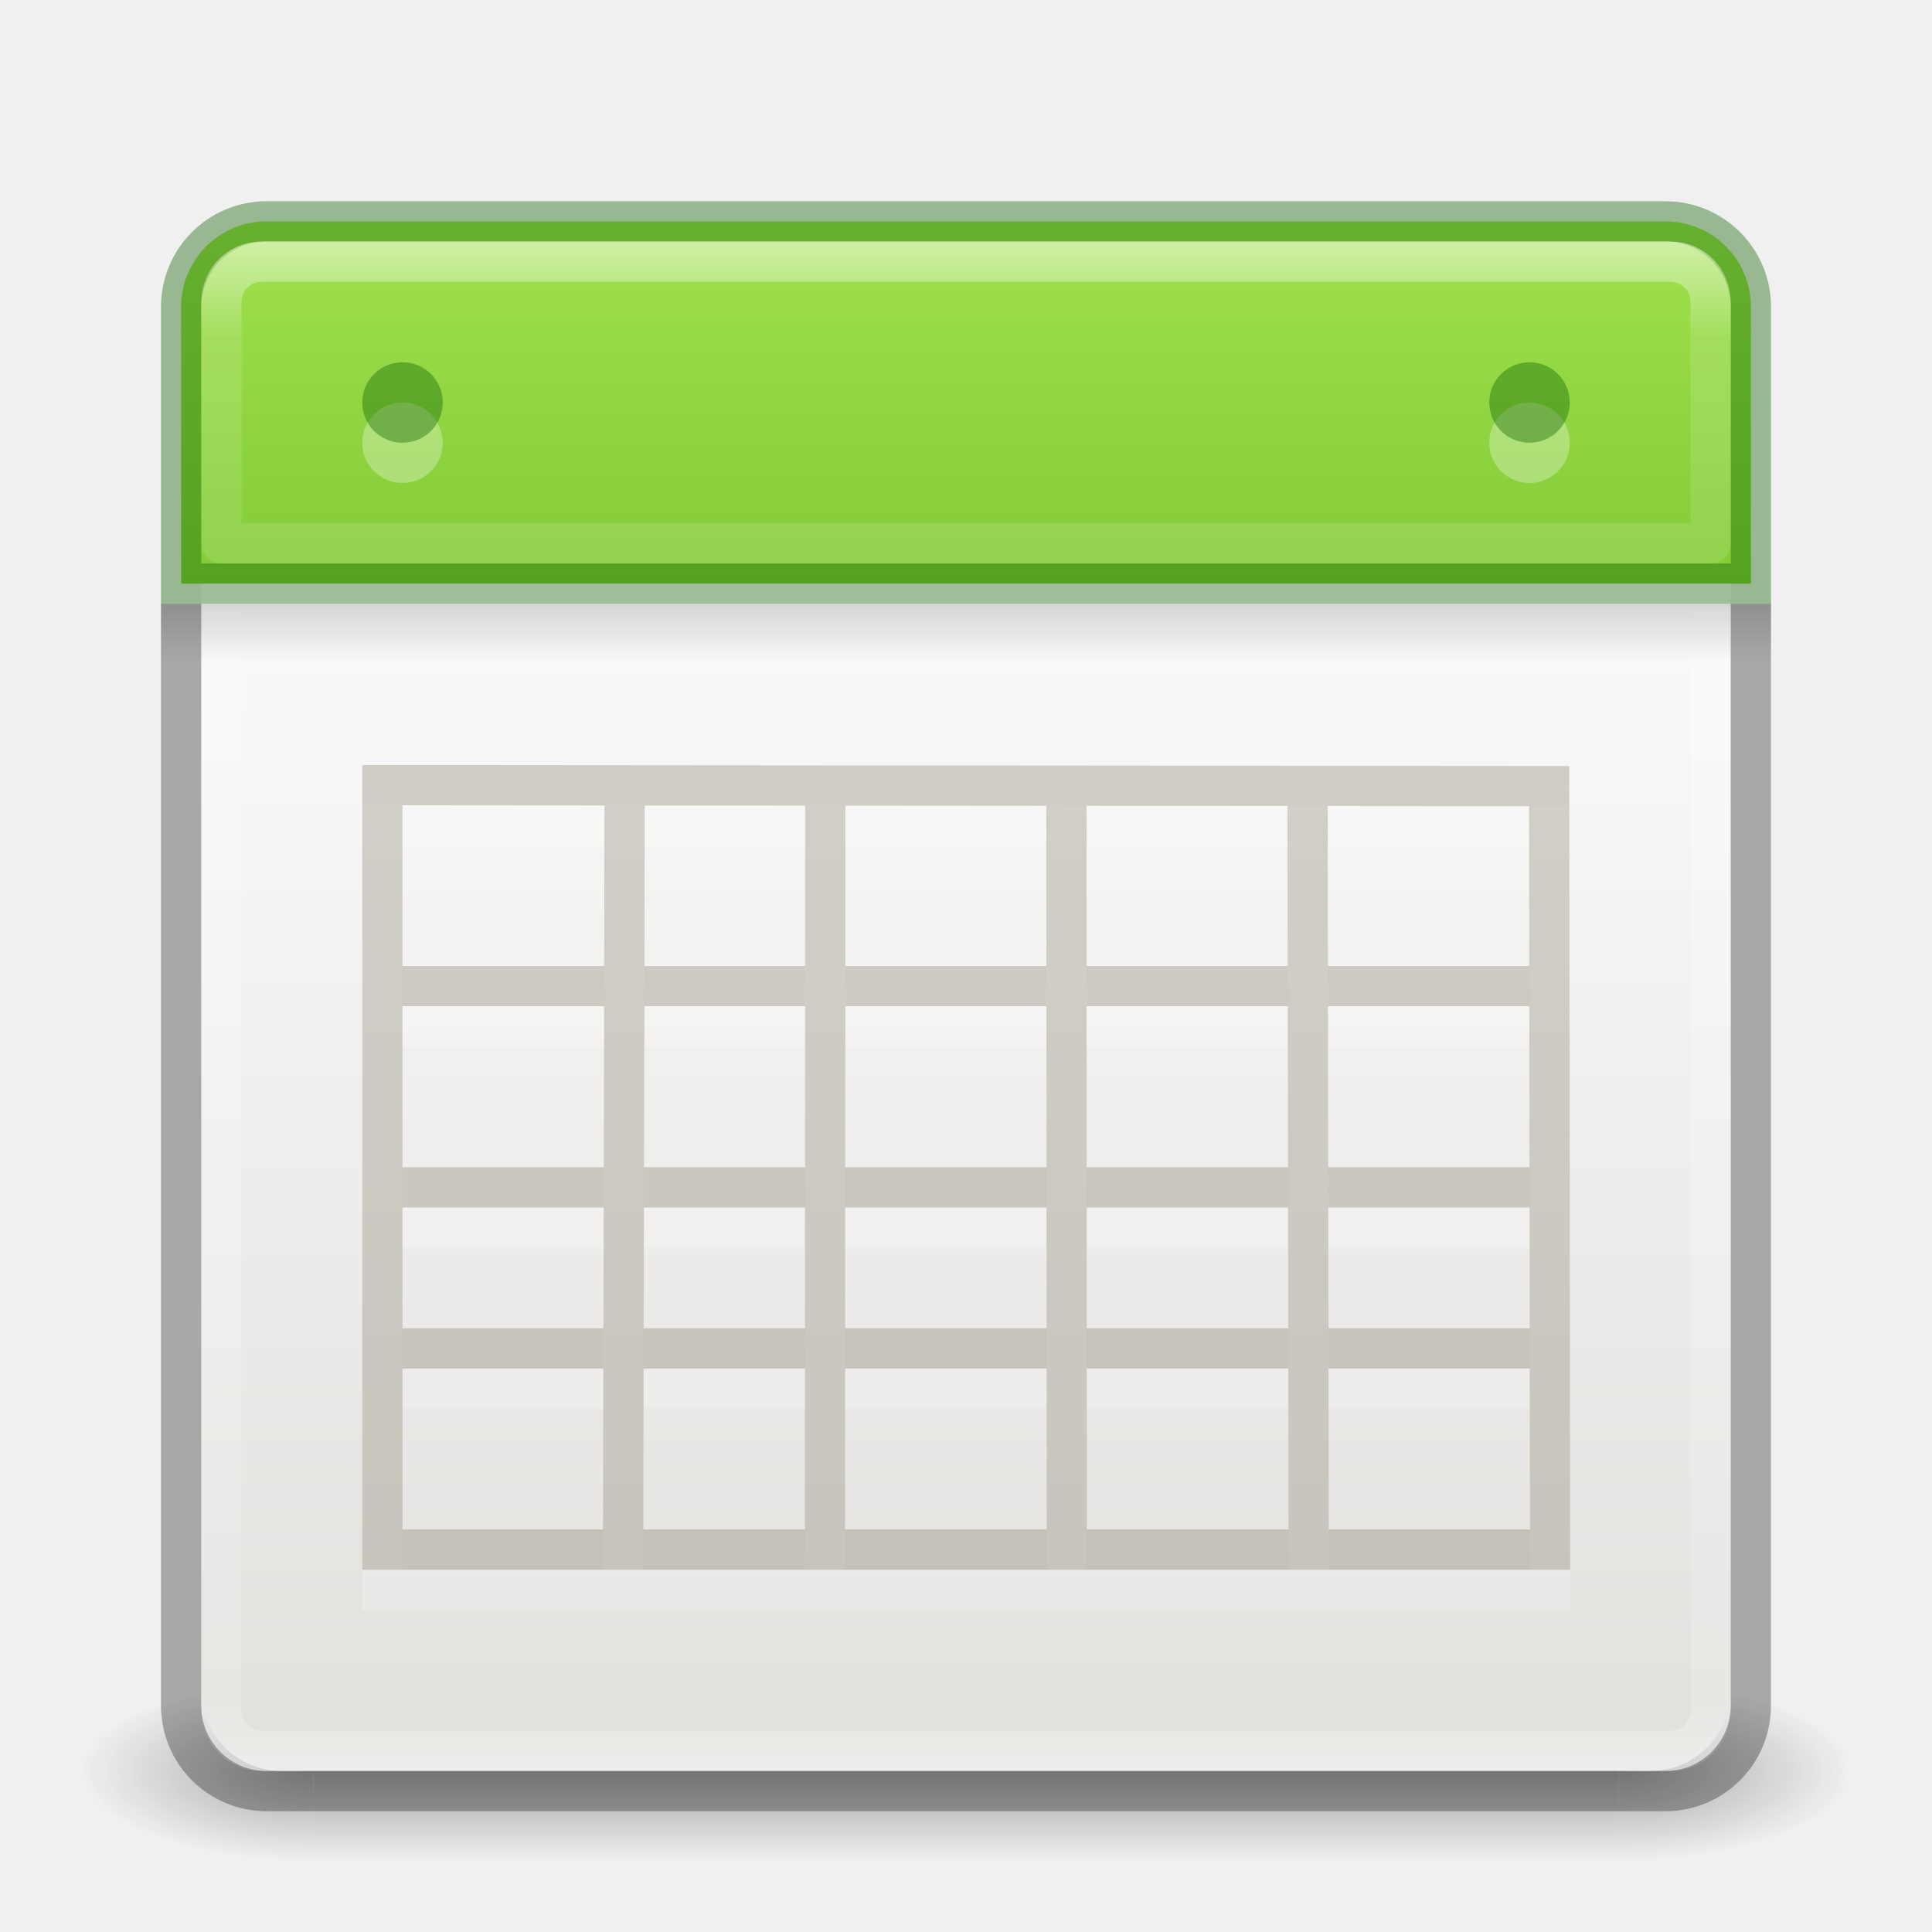
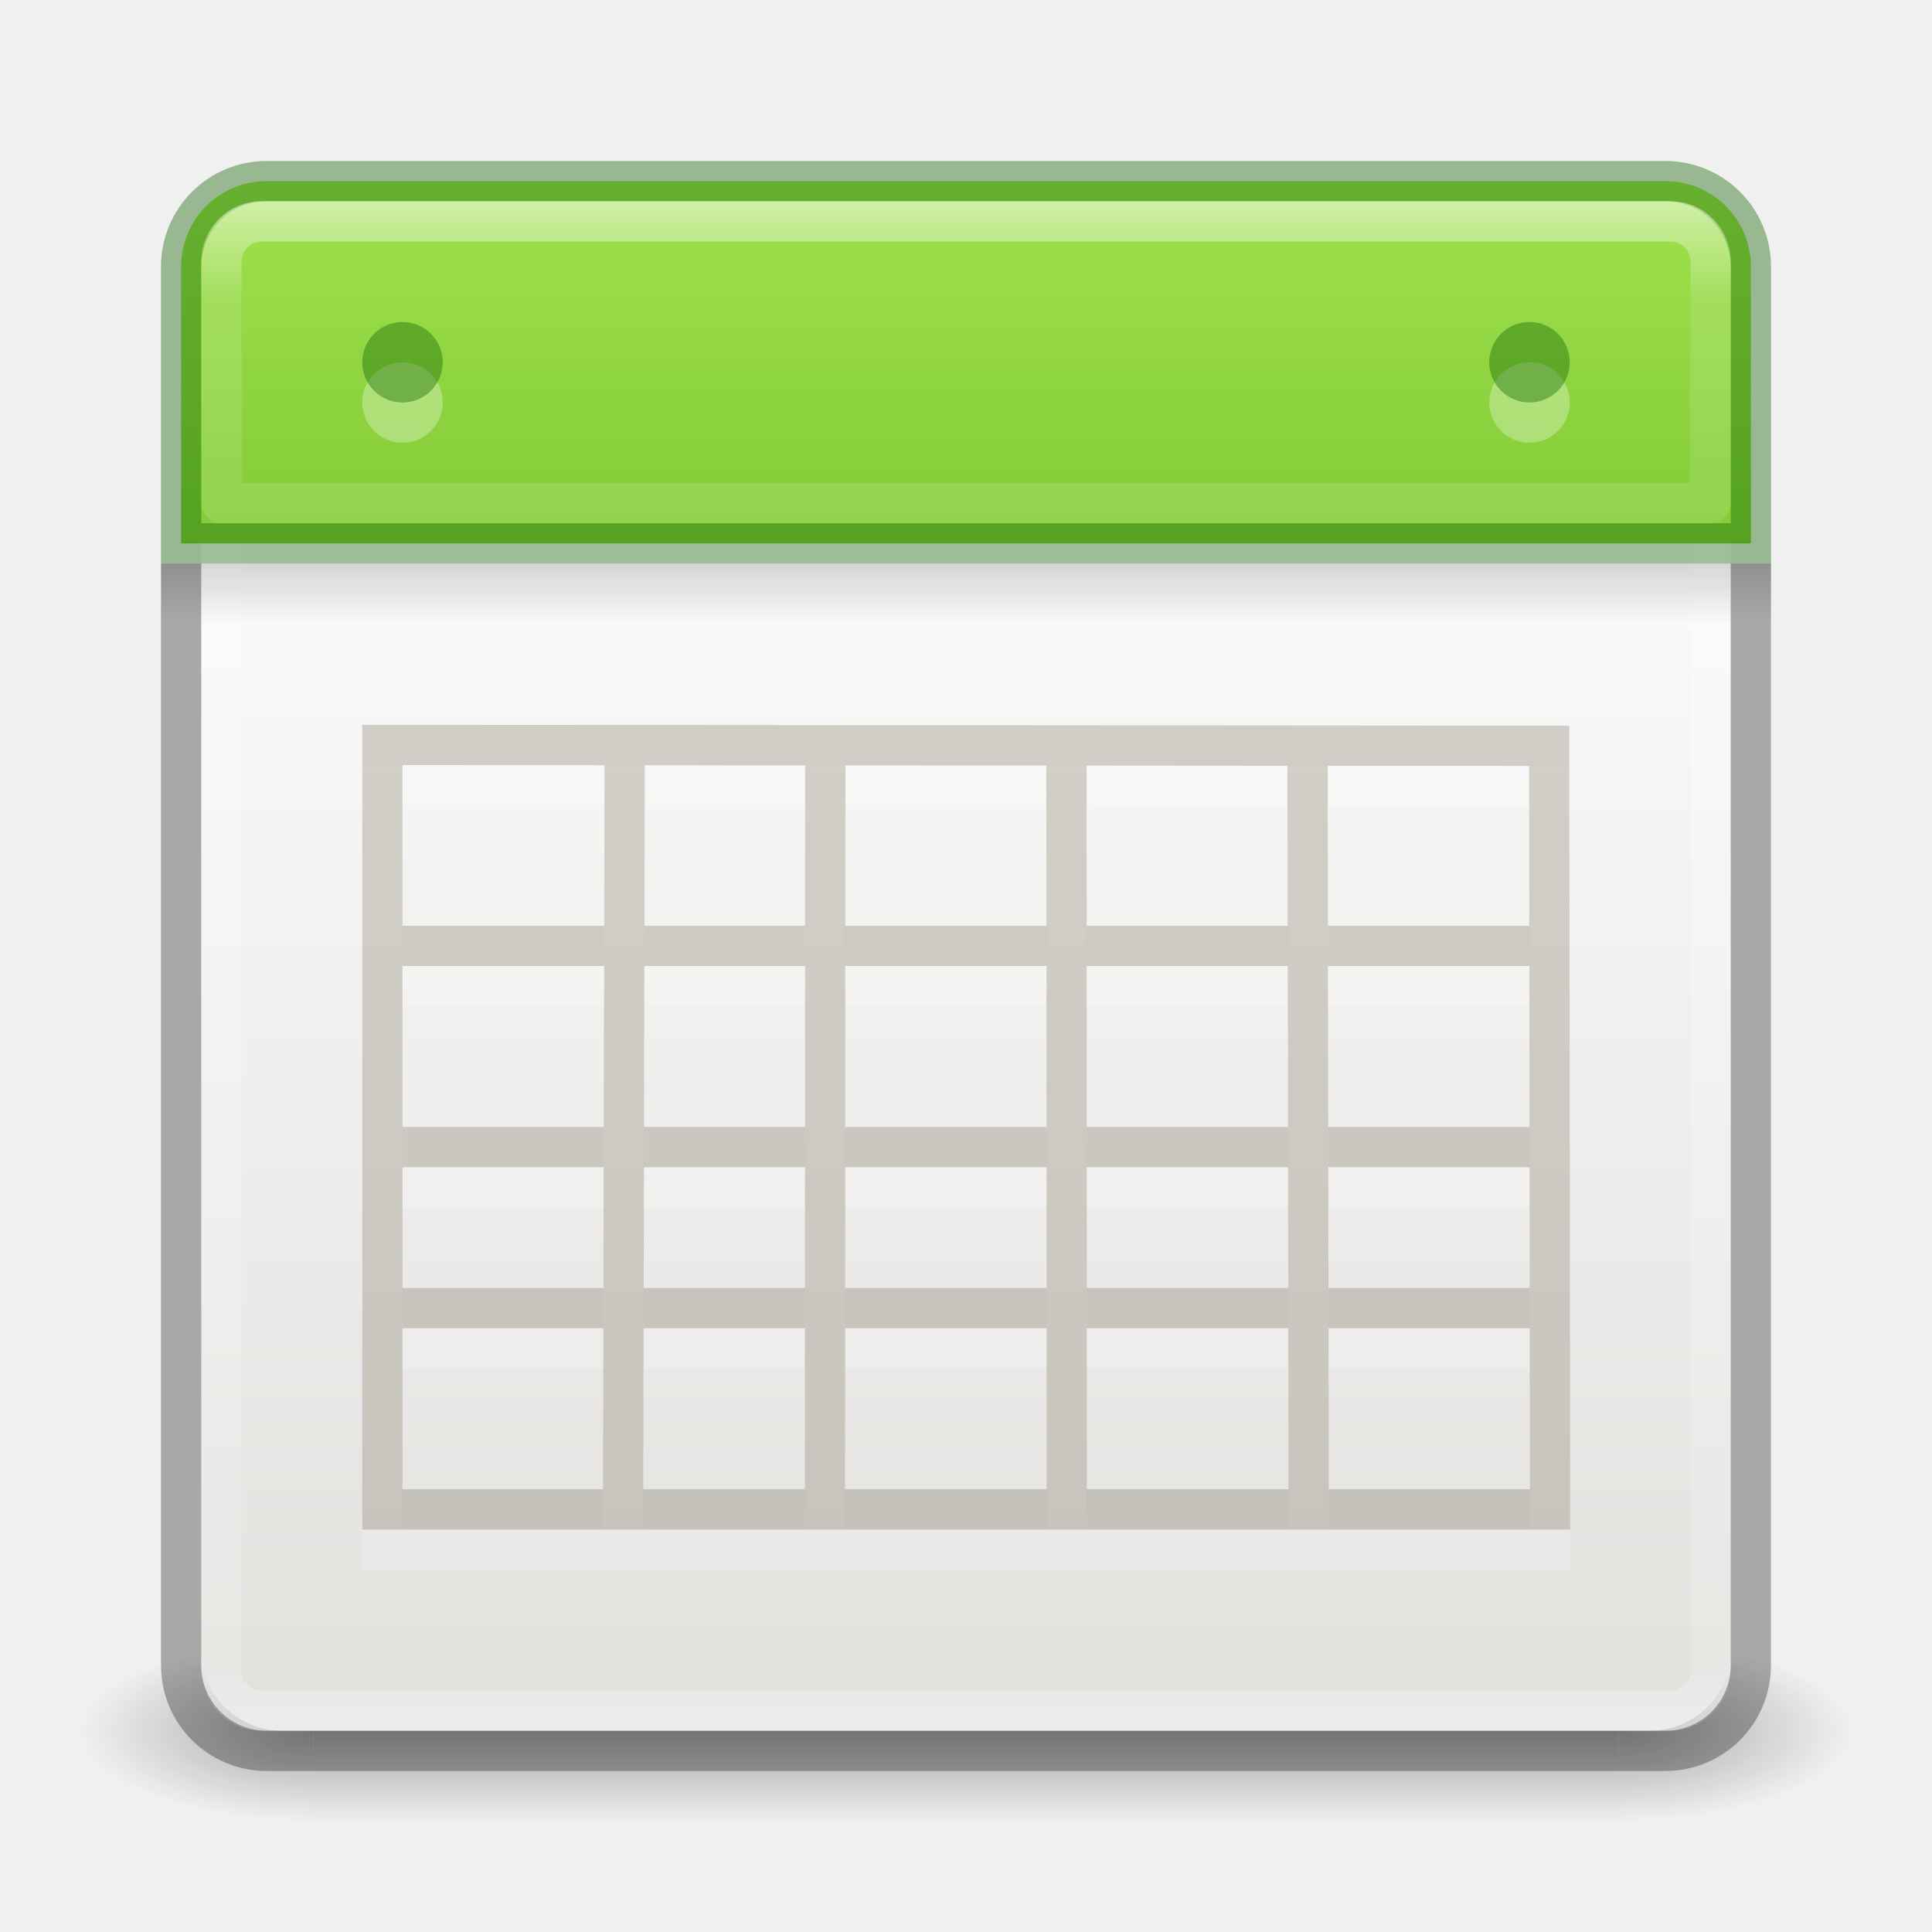
<svg xmlns="http://www.w3.org/2000/svg" xmlns:xlink="http://www.w3.org/1999/xlink" version="1.1" width="48" height="48" id="svg3111">
  <defs id="defs3113">
    <linearGradient id="linearGradient3924-1">
      <stop id="stop3926-3" style="stop-color:#ffffff;stop-opacity:1" offset="0" />
      <stop id="stop3928-91" style="stop-color:#ffffff;stop-opacity:0.235" offset="0.063" />
      <stop id="stop3930-6" style="stop-color:#ffffff;stop-opacity:0.157" offset="0.951" />
      <stop id="stop3932-6" style="stop-color:#ffffff;stop-opacity:0.392" offset="1" />
    </linearGradient>
    <radialGradient cx="4.993" cy="43.5" r="2.5" fx="4.993" fy="43.5" id="radialGradient3013" xlink:href="#linearGradient3688-166-749" gradientUnits="userSpaceOnUse" gradientTransform="matrix(2.003784,0,0,1.4,27.98813,-17.4)" />
    <linearGradient id="linearGradient3688-166-749">
      <stop id="stop2883" style="stop-color:#181818;stop-opacity:1" offset="0" />
      <stop id="stop2885" style="stop-color:#181818;stop-opacity:0" offset="1" />
    </linearGradient>
    <radialGradient cx="4.993" cy="43.5" r="2.5" fx="4.993" fy="43.5" id="radialGradient3015" xlink:href="#linearGradient3688-464-309" gradientUnits="userSpaceOnUse" gradientTransform="matrix(2.003784,0,0,1.4,-20.01187,-104.4)" />
    <linearGradient id="linearGradient3688-464-309">
      <stop id="stop2889" style="stop-color:#181818;stop-opacity:1" offset="0" />
      <stop id="stop2891" style="stop-color:#181818;stop-opacity:0" offset="1" />
    </linearGradient>
    <linearGradient id="linearGradient3702-501-757">
      <stop id="stop2895" style="stop-color:#181818;stop-opacity:0" offset="0" />
      <stop id="stop2897" style="stop-color:#181818;stop-opacity:1" offset="0.5" />
      <stop id="stop2899" style="stop-color:#181818;stop-opacity:0" offset="1" />
    </linearGradient>
    <linearGradient x1="25.058" y1="47.028" x2="25.058" y2="39.999" id="linearGradient3109" xlink:href="#linearGradient3702-501-757" gradientUnits="userSpaceOnUse" />
    <linearGradient id="linearGradient3242-7-3-8-0-4-58-06">
      <stop id="stop3244-5-8-5-6-4-3-8" style="stop-color:#cdf87e;stop-opacity:1" offset="0" />
      <stop id="stop3246-9-5-1-5-3-0-7" style="stop-color:#a2e34f;stop-opacity:1" offset="0.262" />
      <stop id="stop3248-7-2-0-7-5-35-9" style="stop-color:#68b723;stop-opacity:1" offset="0.661" />
      <stop id="stop3250-8-2-8-5-6-40-4" style="stop-color:#1d7e0d;stop-opacity:1" offset="1" />
    </linearGradient>
    <linearGradient id="linearGradient3510-2">
      <stop id="stop3512-7" style="stop-color:#000000;stop-opacity:1" offset="0" />
      <stop id="stop3514-6" style="stop-color:#000000;stop-opacity:0" offset="1" />
    </linearGradient>
-     <linearGradient x1="24" y1="5" x2="24" y2="43" id="linearGradient3991" xlink:href="#linearGradient3924-1" gradientUnits="userSpaceOnUse" gradientTransform="translate(4e-6,1.000006)" />
-     <linearGradient x1="24.17" y1="-12.242" x2="24.17" y2="48.934" id="linearGradient4036" xlink:href="#linearGradient3242-7-3-8-0-4-58-06" gradientUnits="userSpaceOnUse" gradientTransform="matrix(0.7090909,0,0,0.7090909,1.309104,2.309092)" />
-     <linearGradient x1="23.954" y1="15.999" x2="23.954" y2="19.963" id="linearGradient4043" xlink:href="#linearGradient3510-2" gradientUnits="userSpaceOnUse" gradientTransform="matrix(1,0,0,0.375,1.801756e-6,9.000001)" />
-     <linearGradient x1="25.132" y1="15.5" x2="25.132" y2="48.396" id="linearGradient4046-7" xlink:href="#linearGradient4658-9" gradientUnits="userSpaceOnUse" gradientTransform="matrix(0.8915399,0,0,0.8548797,2.603044,1.666539)" />
+     <linearGradient x1="24" y1="5" x2="24" y2="43" id="linearGradient3991" xlink:href="#linearGradient3924-1" gradientUnits="userSpaceOnUse" gradientTransform="translate(4e-6)" />
+     <linearGradient x1="24.17" y1="-12.242" x2="24.17" y2="48.934" id="linearGradient4036" xlink:href="#linearGradient3242-7-3-8-0-4-58-06" gradientUnits="userSpaceOnUse" gradientTransform="matrix(0.7090909,0,0,0.7090909,1.309104,1.309092)" />
+     <linearGradient x1="23.954" y1="15.999" x2="23.954" y2="19.963" id="linearGradient4043" xlink:href="#linearGradient3510-2" gradientUnits="userSpaceOnUse" gradientTransform="matrix(1,0,0,0.375,1.801756e-6,8.000001)" />
+     <linearGradient x1="25.132" y1="15.5" x2="25.132" y2="48.396" id="linearGradient4046-7" xlink:href="#linearGradient4658-9" gradientUnits="userSpaceOnUse" gradientTransform="matrix(0.8915399,0,0,0.8548797,2.603044,0.6665388)" />
    <linearGradient id="linearGradient4658-9">
      <stop id="stop4660-7" style="stop-color:#fafafa;stop-opacity:1" offset="0" />
      <stop id="stop4662-3" style="stop-color:#e2e1de;stop-opacity:1" offset="1" />
    </linearGradient>
    <linearGradient id="linearGradient3924-1-3">
      <stop id="stop3926-3-1" style="stop-color:#ffffff;stop-opacity:1" offset="0" />
      <stop id="stop3928-91-8" style="stop-color:#ffffff;stop-opacity:0.235" offset="0.063" />
      <stop id="stop3930-6-9" style="stop-color:#ffffff;stop-opacity:0.157" offset="0.951" />
      <stop id="stop3932-6-2" style="stop-color:#ffffff;stop-opacity:0.392" offset="1" />
    </linearGradient>
-     <linearGradient x1="24" y1="5" x2="24" y2="43" id="linearGradient4100" xlink:href="#linearGradient3924-1-3" gradientUnits="userSpaceOnUse" gradientTransform="translate(4e-6,1.000006)" />
+     <linearGradient x1="24" y1="5" x2="24" y2="43" id="linearGradient4100" xlink:href="#linearGradient3924-1-3" gradientUnits="userSpaceOnUse" gradientTransform="translate(4e-6)" />
  </defs>
-   <g transform="matrix(1.157895,0,0,0.6428571,-3.789476,16.03572)" id="g3712-5" style="opacity:0.35">
+   <g transform="matrix(1.157895,0,0,0.6428571,-3.789476,15.03572)" id="g3712-5" style="opacity:0.35">
    <rect width="5" height="7" x="38" y="40" id="rect2801-3" style="fill:url(#radialGradient3013);fill-opacity:1;stroke:none" />
-     <rect width="5" height="7" x="-10" y="-47" transform="scale(-1,-1)" id="rect3696-6" style="fill:url(#radialGradient3015);fill-opacity:1;stroke:none" />
+     <rect width="5" height="7" x="-10" y="-47" transform="scale(-1)" id="rect3696-6" style="fill:url(#radialGradient3015);fill-opacity:1;stroke:none" />
    <rect width="28" height="7" x="10" y="40" id="rect3700-4" style="fill:url(#linearGradient3109);fill-opacity:1;stroke:none" />
  </g>
-   <rect width="38" height="38" rx="2" ry="2" x="5" y="6" id="rect5505-21" style="color:#000000;fill:url(#linearGradient4046-7);fill-opacity:1;fill-rule:nonzero;stroke:none;stroke-width:1;marker:none;visibility:visible;display:inline;overflow:visible;enable-background:accumulate" />
-   <rect width="37" height="37" rx="1" ry="1" x="5.5" y="6.5" id="rect6741" style="fill:none;stroke:url(#linearGradient3991);stroke-width:1;stroke-linecap:round;stroke-linejoin:round;stroke-miterlimit:4;stroke-opacity:1;stroke-dasharray:none;stroke-dashoffset:0" />
-   <rect width="40" height="1.5" rx="0" ry="0" x="4" y="15" id="rect3508" style="opacity:0.15;fill:url(#linearGradient4043);fill-opacity:1;fill-rule:nonzero;stroke:none;stroke-width:1;marker:none;visibility:visible;display:inline;overflow:visible;enable-background:accumulate" />
-   <path d="m 4.5,15 0,27.373 c 0,1.179 0.949,2.127 2.127,2.127 l 34.745,0 c 1.179,0 2.127,-0.949 2.127,-2.127 l 0,-27.373" id="rect4567" style="opacity:0.3;fill:none;stroke:#000000;stroke-width:1;stroke-miterlimit:4;stroke-dasharray:none" />
-   <path d="m 6.627,5.5 c -1.179,0 -2.127,0.949 -2.127,2.127 l 0,6.873 39,0 0,-6.873 c 0,-1.179 -0.949,-2.127 -2.127,-2.127 z" id="rect5505-21-3-8-5-2-6-1" style="color:#000000;fill:url(#linearGradient4036);fill-opacity:1;fill-rule:nonzero;stroke:none;stroke-width:1;marker:none;visibility:visible;display:inline;overflow:visible;enable-background:accumulate" />
-   <path d="m 6.627,5.5 c -1.179,0 -2.127,0.949 -2.127,2.127 l 0,6.873 39,0 0,-6.873 c 0,-1.179 -0.949,-2.127 -2.127,-2.127 z" id="rect5505-21-3-8-9-1-1-7-8" style="opacity:0.4;color:#000000;fill:none;stroke:#126400;stroke-width:1;stroke-linecap:round;stroke-linejoin:miter;stroke-miterlimit:4;stroke-opacity:1;stroke-dasharray:none;stroke-dashoffset:0;marker:none;visibility:visible;display:inline;overflow:visible;enable-background:accumulate" />
-   <path d="m 38.511,34.5 -29.011,0 z M 38.489,20.53 9.5,20.507 l 0,18.993 29.011,0 z m 0.021,9.97 -29.011,0 m 29.011,-5 -29.011,0 M 15.52,20.549 15.48,39.5 M 20.504,20.632 20.496,39.5 M 26.496,20.566 26.504,39.5 m 5.981,-19 0.029,19" id="rect4188-6-4-0" style="opacity:0.2;color:#000000;fill:none;stroke:#ffffff;stroke-width:1;stroke-linecap:butt;stroke-linejoin:miter;stroke-miterlimit:4;stroke-opacity:1;stroke-dasharray:none;stroke-dashoffset:0;marker:none;visibility:visible;display:inline;overflow:visible;enable-background:accumulate" />
-   <path d="m 11.465,11.472 a 1.102,1.047 0 1 1 -2.205,0 1.102,1.047 0 1 1 2.205,0 z" transform="matrix(0.9071429,0,0,0.9548872,28.6,0.04511312)" id="path4682-6-3" style="opacity:0.3;color:#000000;fill:#ffffff;fill-opacity:1;fill-rule:nonzero;stroke:none;stroke-width:1.074;marker:none;visibility:visible;display:inline;overflow:visible;enable-background:accumulate" />
-   <path d="m 11.465,11.472 a 1.102,1.047 0 1 1 -2.205,0 1.102,1.047 0 1 1 2.205,0 z" transform="matrix(0.9071429,0,0,0.9548872,28.6,-0.9548863)" id="path4682-6-1-5" style="opacity:0.4;color:#000000;fill:#126400;fill-opacity:1;fill-rule:nonzero;stroke:none;stroke-width:1.074;marker:none;visibility:visible;display:inline;overflow:visible;enable-background:accumulate" />
-   <path d="m 6.5,6.5 c -0.554,0 -1,0.446 -1,1 l 0,6 37,0 0,-6 c 0,-0.554 -0.446,-1 -1,-1 z" id="rect6741-1" style="opacity:0.5;fill:none;stroke:url(#linearGradient4100);stroke-width:1;stroke-linecap:round;stroke-linejoin:round;stroke-miterlimit:4;stroke-opacity:1;stroke-dasharray:none;stroke-dashoffset:0" />
-   <path d="M 38.511,33.5 9.5,33.5 z M 38.489,19.53 9.5,19.507 l 0,18.993 29.011,0 z M 38.511,29.5 9.5,29.5 m 29.011,-5 -29.011,0 m 6.02,-4.951 -0.039,18.951 M 20.504,19.632 20.496,38.5 m 6,-18.934 0.008,18.934 m 5.981,-19 0.029,19" id="rect4188-6-4-0-8" style="opacity:0.25;fill:none;stroke:#5e553c;stroke-width:1;stroke-miterlimit:4;stroke-opacity:1;stroke-dasharray:none" />
-   <path d="m 11.465,11.472 a 1.102,1.047 0 1 1 -2.205,0 1.102,1.047 0 1 1 2.205,0 z" transform="matrix(0.9071429,0,0,0.9548872,0.6,0.04511336)" id="path4682-6-3-8" style="opacity:0.3;color:#000000;fill:#ffffff;fill-opacity:1;fill-rule:nonzero;stroke:none;stroke-width:1.074;marker:none;visibility:visible;display:inline;overflow:visible;enable-background:accumulate" />
-   <path d="m 11.465,11.472 a 1.102,1.047 0 1 1 -2.205,0 1.102,1.047 0 1 1 2.205,0 z" transform="matrix(0.9071429,0,0,0.9548872,0.6,-0.9548859)" id="path4682-6-1-5-0" style="opacity:0.4;color:#000000;fill:#126400;fill-opacity:1;fill-rule:nonzero;stroke:none;stroke-width:1.074;marker:none;visibility:visible;display:inline;overflow:visible;enable-background:accumulate" />
+   <rect width="38" height="38" rx="2" ry="2" x="5" y="5" id="rect5505-21" style="color:#000000;display:inline;overflow:visible;visibility:visible;fill:url(#linearGradient4046-7);fill-opacity:1;fill-rule:nonzero;stroke:none;stroke-width:1;marker:none;enable-background:accumulate" />
+   <rect width="37" height="37" rx="1" ry="1" x="5.5" y="5.5" id="rect6741" style="fill:none;stroke:url(#linearGradient3991);stroke-width:1;stroke-linecap:round;stroke-linejoin:round;stroke-miterlimit:4;stroke-dasharray:none;stroke-dashoffset:0;stroke-opacity:1" />
+   <rect width="40" height="1.5" rx="0" ry="0" x="4" y="14" id="rect3508" style="display:inline;overflow:visible;visibility:visible;opacity:0.15;fill:url(#linearGradient4043);fill-opacity:1;fill-rule:nonzero;stroke:none;stroke-width:1;marker:none;enable-background:accumulate" />
+   <path d="m 4.5,14 v 27.373 c 0,1.179 0.949,2.127 2.127,2.127 h 34.745 c 1.179,0 2.127,-0.949 2.127,-2.127 V 14" id="rect4567" style="opacity:0.3;fill:none;stroke:#000000;stroke-width:1;stroke-miterlimit:4;stroke-dasharray:none" />
+   <path d="m 6.627,4.5 c -1.179,0 -2.127,0.949 -2.127,2.127 V 13.5 H 43.5 V 6.627 c 0,-1.179 -0.949,-2.127 -2.127,-2.127 z" id="rect5505-21-3-8-5-2-6-1" style="color:#000000;display:inline;overflow:visible;visibility:visible;fill:url(#linearGradient4036);fill-opacity:1;fill-rule:nonzero;stroke:none;stroke-width:1;marker:none;enable-background:accumulate" />
+   <path d="m 6.627,4.5 c -1.179,0 -2.127,0.949 -2.127,2.127 V 13.5 H 43.5 V 6.627 c 0,-1.179 -0.949,-2.127 -2.127,-2.127 z" id="rect5505-21-3-8-9-1-1-7-8" style="color:#000000;display:inline;overflow:visible;visibility:visible;opacity:0.4;fill:none;stroke:#126400;stroke-width:1;stroke-linecap:round;stroke-linejoin:miter;stroke-miterlimit:4;stroke-dasharray:none;stroke-dashoffset:0;stroke-opacity:1;marker:none;enable-background:accumulate" />
+   <path d="M 38.511,33.5 H 9.5 Z M 38.489,19.53 9.5,19.507 v 18.993 h 29.011 z m 0.021,9.97 H 9.5 m 29.011,-5 H 9.5 M 15.52,19.549 15.48,38.5 M 20.504,19.632 20.496,38.5 M 26.496,19.566 26.504,38.5 m 5.981,-19 0.029,19" id="rect4188-6-4-0" style="color:#000000;display:inline;overflow:visible;visibility:visible;opacity:0.2;fill:none;stroke:#ffffff;stroke-width:1;stroke-linecap:butt;stroke-linejoin:miter;stroke-miterlimit:4;stroke-dasharray:none;stroke-dashoffset:0;stroke-opacity:1;marker:none;enable-background:accumulate" />
+   <path d="M 39,10 A 1,1 0 1 1 37,10 a 1,1 0 1 1 2,0 z" id="path4682-6-3" style="color:#000000;display:inline;overflow:visible;visibility:visible;opacity:0.3;fill:#ffffff;fill-opacity:1;fill-rule:nonzero;stroke:none;stroke-width:1;marker:none;enable-background:accumulate" />
+   <path d="m 39,9 a 1,1 0 1 1 -2,0 1,1 0 1 1 2,0 z" id="path4682-6-1-5" style="color:#000000;display:inline;overflow:visible;visibility:visible;opacity:0.4;fill:#126400;fill-opacity:1;fill-rule:nonzero;stroke:none;stroke-width:1;marker:none;enable-background:accumulate" />
+   <path d="m 6.5,5.5 c -0.554,0 -1,0.446 -1,1 v 6 h 37 v -6 c 0,-0.554 -0.446,-1 -1,-1 z" id="rect6741-1" style="opacity:0.5;fill:none;stroke:url(#linearGradient4100);stroke-width:1;stroke-linecap:round;stroke-linejoin:round;stroke-miterlimit:4;stroke-dasharray:none;stroke-dashoffset:0;stroke-opacity:1" />
+   <path d="M 38.511,32.5 H 9.5 Z M 38.489,18.53 9.5,18.507 V 37.5 H 38.511 Z M 38.511,28.5 H 9.5 m 29.011,-5 H 9.5 m 6.02,-4.951 -0.039,18.951 M 20.504,18.632 20.496,37.5 m 6,-18.934 0.008,18.934 m 5.981,-19 0.029,19" id="rect4188-6-4-0-8" style="opacity:0.25;fill:none;stroke:#5e553c;stroke-width:1;stroke-miterlimit:4;stroke-dasharray:none;stroke-opacity:1" />
+   <path d="m 11,10 a 1,1 0 1 1 -2,0 1,1 0 1 1 2,0 z" id="path4682-6-3-8" style="color:#000000;display:inline;overflow:visible;visibility:visible;opacity:0.3;fill:#ffffff;fill-opacity:1;fill-rule:nonzero;stroke:none;stroke-width:1;marker:none;enable-background:accumulate" />
+   <path d="m 11,9 a 1,1 0 1 1 -2,0 1,1 0 1 1 2,0 z" id="path4682-6-1-5-0" style="color:#000000;display:inline;overflow:visible;visibility:visible;opacity:0.4;fill:#126400;fill-opacity:1;fill-rule:nonzero;stroke:none;stroke-width:1;marker:none;enable-background:accumulate" />
</svg>
